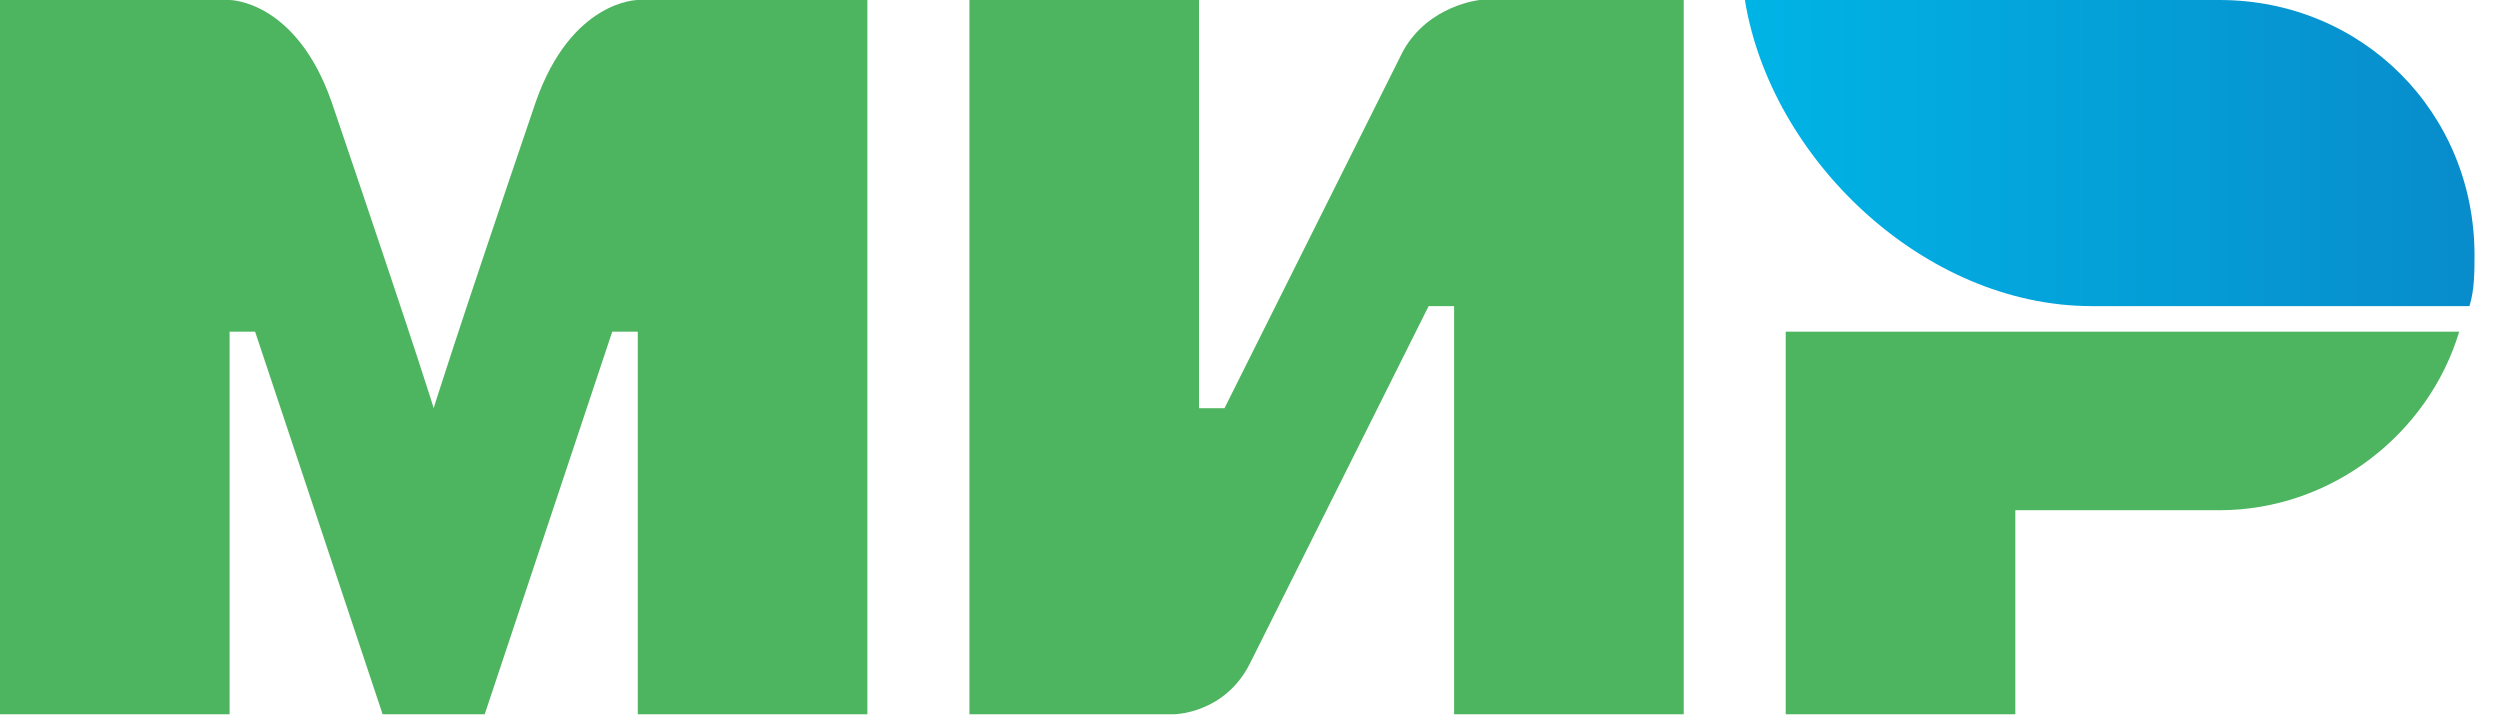
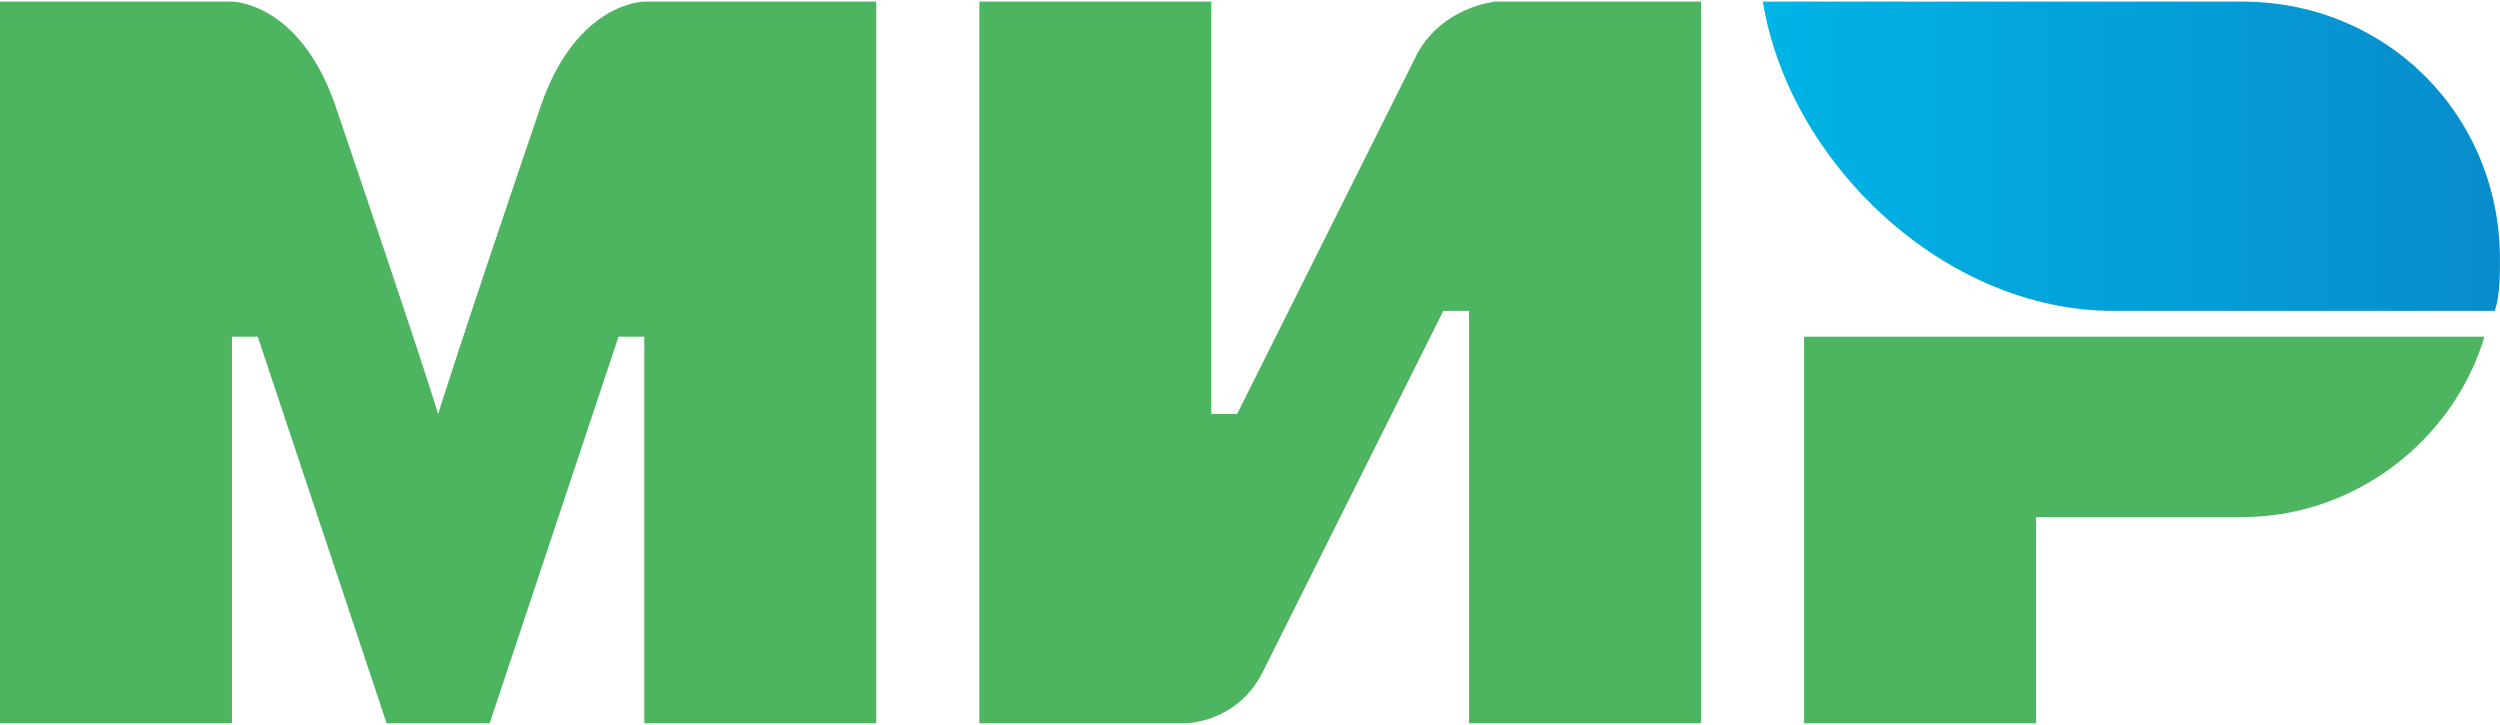
- <svg xmlns="http://www.w3.org/2000/svg" width="56" height="16" viewBox="0 0 56 16" fill="none">
-   <path fill-rule="evenodd" clip-rule="evenodd" d="M49.715 0H39.086C39.657 3.543 43.086 6.857 46.857 6.857H55.315C55.429 6.514 55.429 6.057 55.429 5.714C55.429 2.514 52.914 0 49.715 0Z" fill="url(#paint0_linear_610:633)" />
-   <path fill-rule="evenodd" clip-rule="evenodd" d="M40 7.429V16H45.143V11.429H49.714C52.229 11.429 54.4 9.714 55.086 7.429H40Z" fill="#4DB45F" />
-   <path fill-rule="evenodd" clip-rule="evenodd" d="M21.715 0V16H26.286C26.286 16 27.429 16 28.001 14.857C31.086 8.686 32.001 6.857 32.001 6.857H32.572V16H37.715V0H33.143C33.143 0 32.001 0.114 31.429 1.143C28.801 6.4 27.429 9.143 27.429 9.143H26.858V0H21.715Z" fill="#4DB45F" />
-   <path fill-rule="evenodd" clip-rule="evenodd" d="M0 16V0H5.143C5.143 0 6.629 0 7.429 2.286C9.486 8.343 9.714 9.143 9.714 9.143C9.714 9.143 10.171 7.657 12 2.286C12.8 0 14.286 0 14.286 0H19.429V16H14.286V7.429H13.714L10.857 16H8.571L5.714 7.429H5.143V16H0Z" fill="#4DB45F" />
+ <svg xmlns="http://www.w3.org/2000/svg" width="1283" height="372" viewBox="0 0 1283 372" fill="none">
+   <path fill-rule="evenodd" clip-rule="evenodd" d="M0 371.166V0.823H119.039C119.039 0.823 153.428 0.823 171.945 53.729C219.561 193.93 224.851 212.448 224.851 212.448C224.851 212.448 235.432 178.059 277.757 53.729C296.274 0.823 330.663 0.823 330.663 0.823H449.702V371.166H330.663V172.768H317.437L251.304 371.166H198.398L132.265 172.768H119.039V371.166H0Z" fill="#4DB45F" />
+   <path fill-rule="evenodd" clip-rule="evenodd" d="M502.621 0.823V371.166H608.434C608.434 371.166 634.887 371.166 648.113 344.713C719.537 201.866 740.699 159.541 740.699 159.541H753.926V371.166H872.964V0.823H767.152C767.152 0.823 740.699 3.468 727.473 27.276C666.63 148.96 634.887 212.448 634.887 212.448H621.66V0.823H502.621Z" fill="#4DB45F" />
+   <path fill-rule="evenodd" clip-rule="evenodd" d="M925.858 172.777V371.175H1044.9V265.363H1150.71C1208.91 265.363 1259.17 225.683 1275.04 172.777H925.858Z" fill="#4DB45F" />
+   <path fill-rule="evenodd" clip-rule="evenodd" d="M1150.71 0.823H904.701C917.928 82.828 997.287 159.541 1084.58 159.541H1280.33C1282.98 151.606 1282.98 141.024 1282.98 133.088C1282.98 59.02 1224.78 0.823 1150.71 0.823Z" fill="url(#paint0_linear_601:2425)" />
  <defs>
-     <linearGradient id="paint0_linear_610:633" x1="39.056" y1="3.429" x2="55.429" y2="3.429" gradientUnits="userSpaceOnUse">
+     <linearGradient id="paint0_linear_601:2425" x1="904.019" y1="80.182" x2="1282.98" y2="80.182" gradientUnits="userSpaceOnUse">
      <stop stop-color="#00B4E6" />
      <stop offset="1" stop-color="#088CCB" />
    </linearGradient>
  </defs>
</svg>
